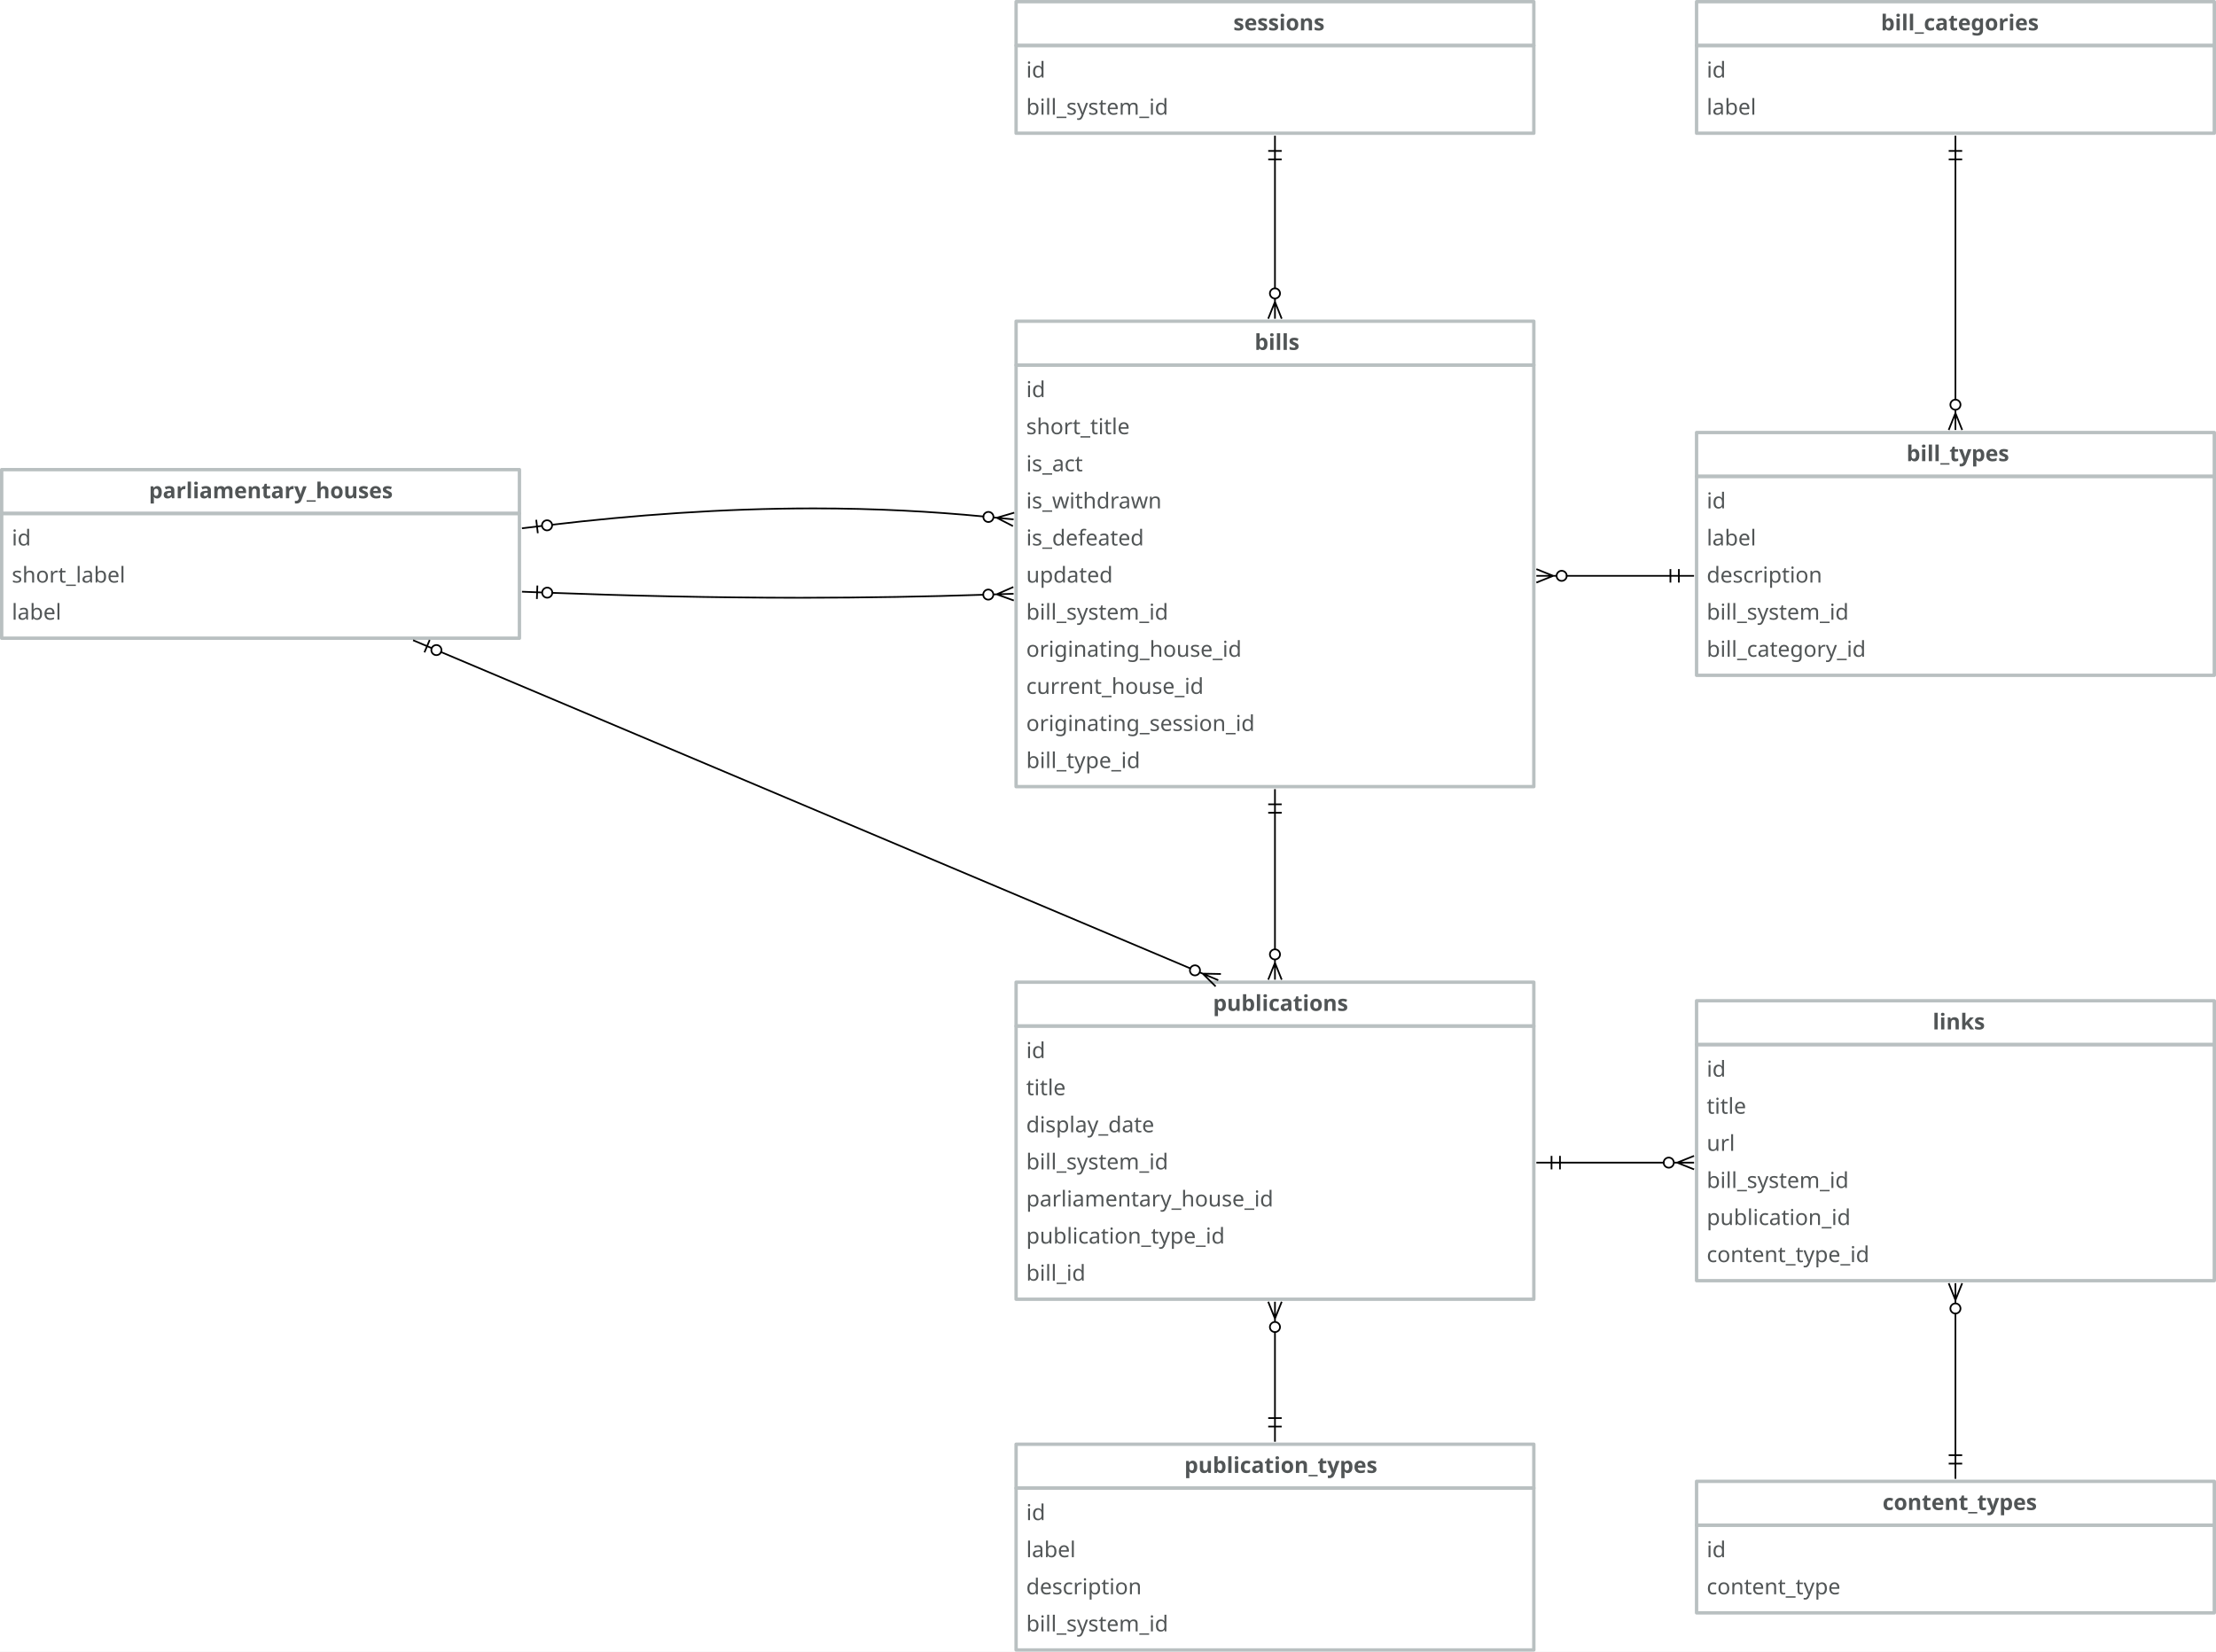
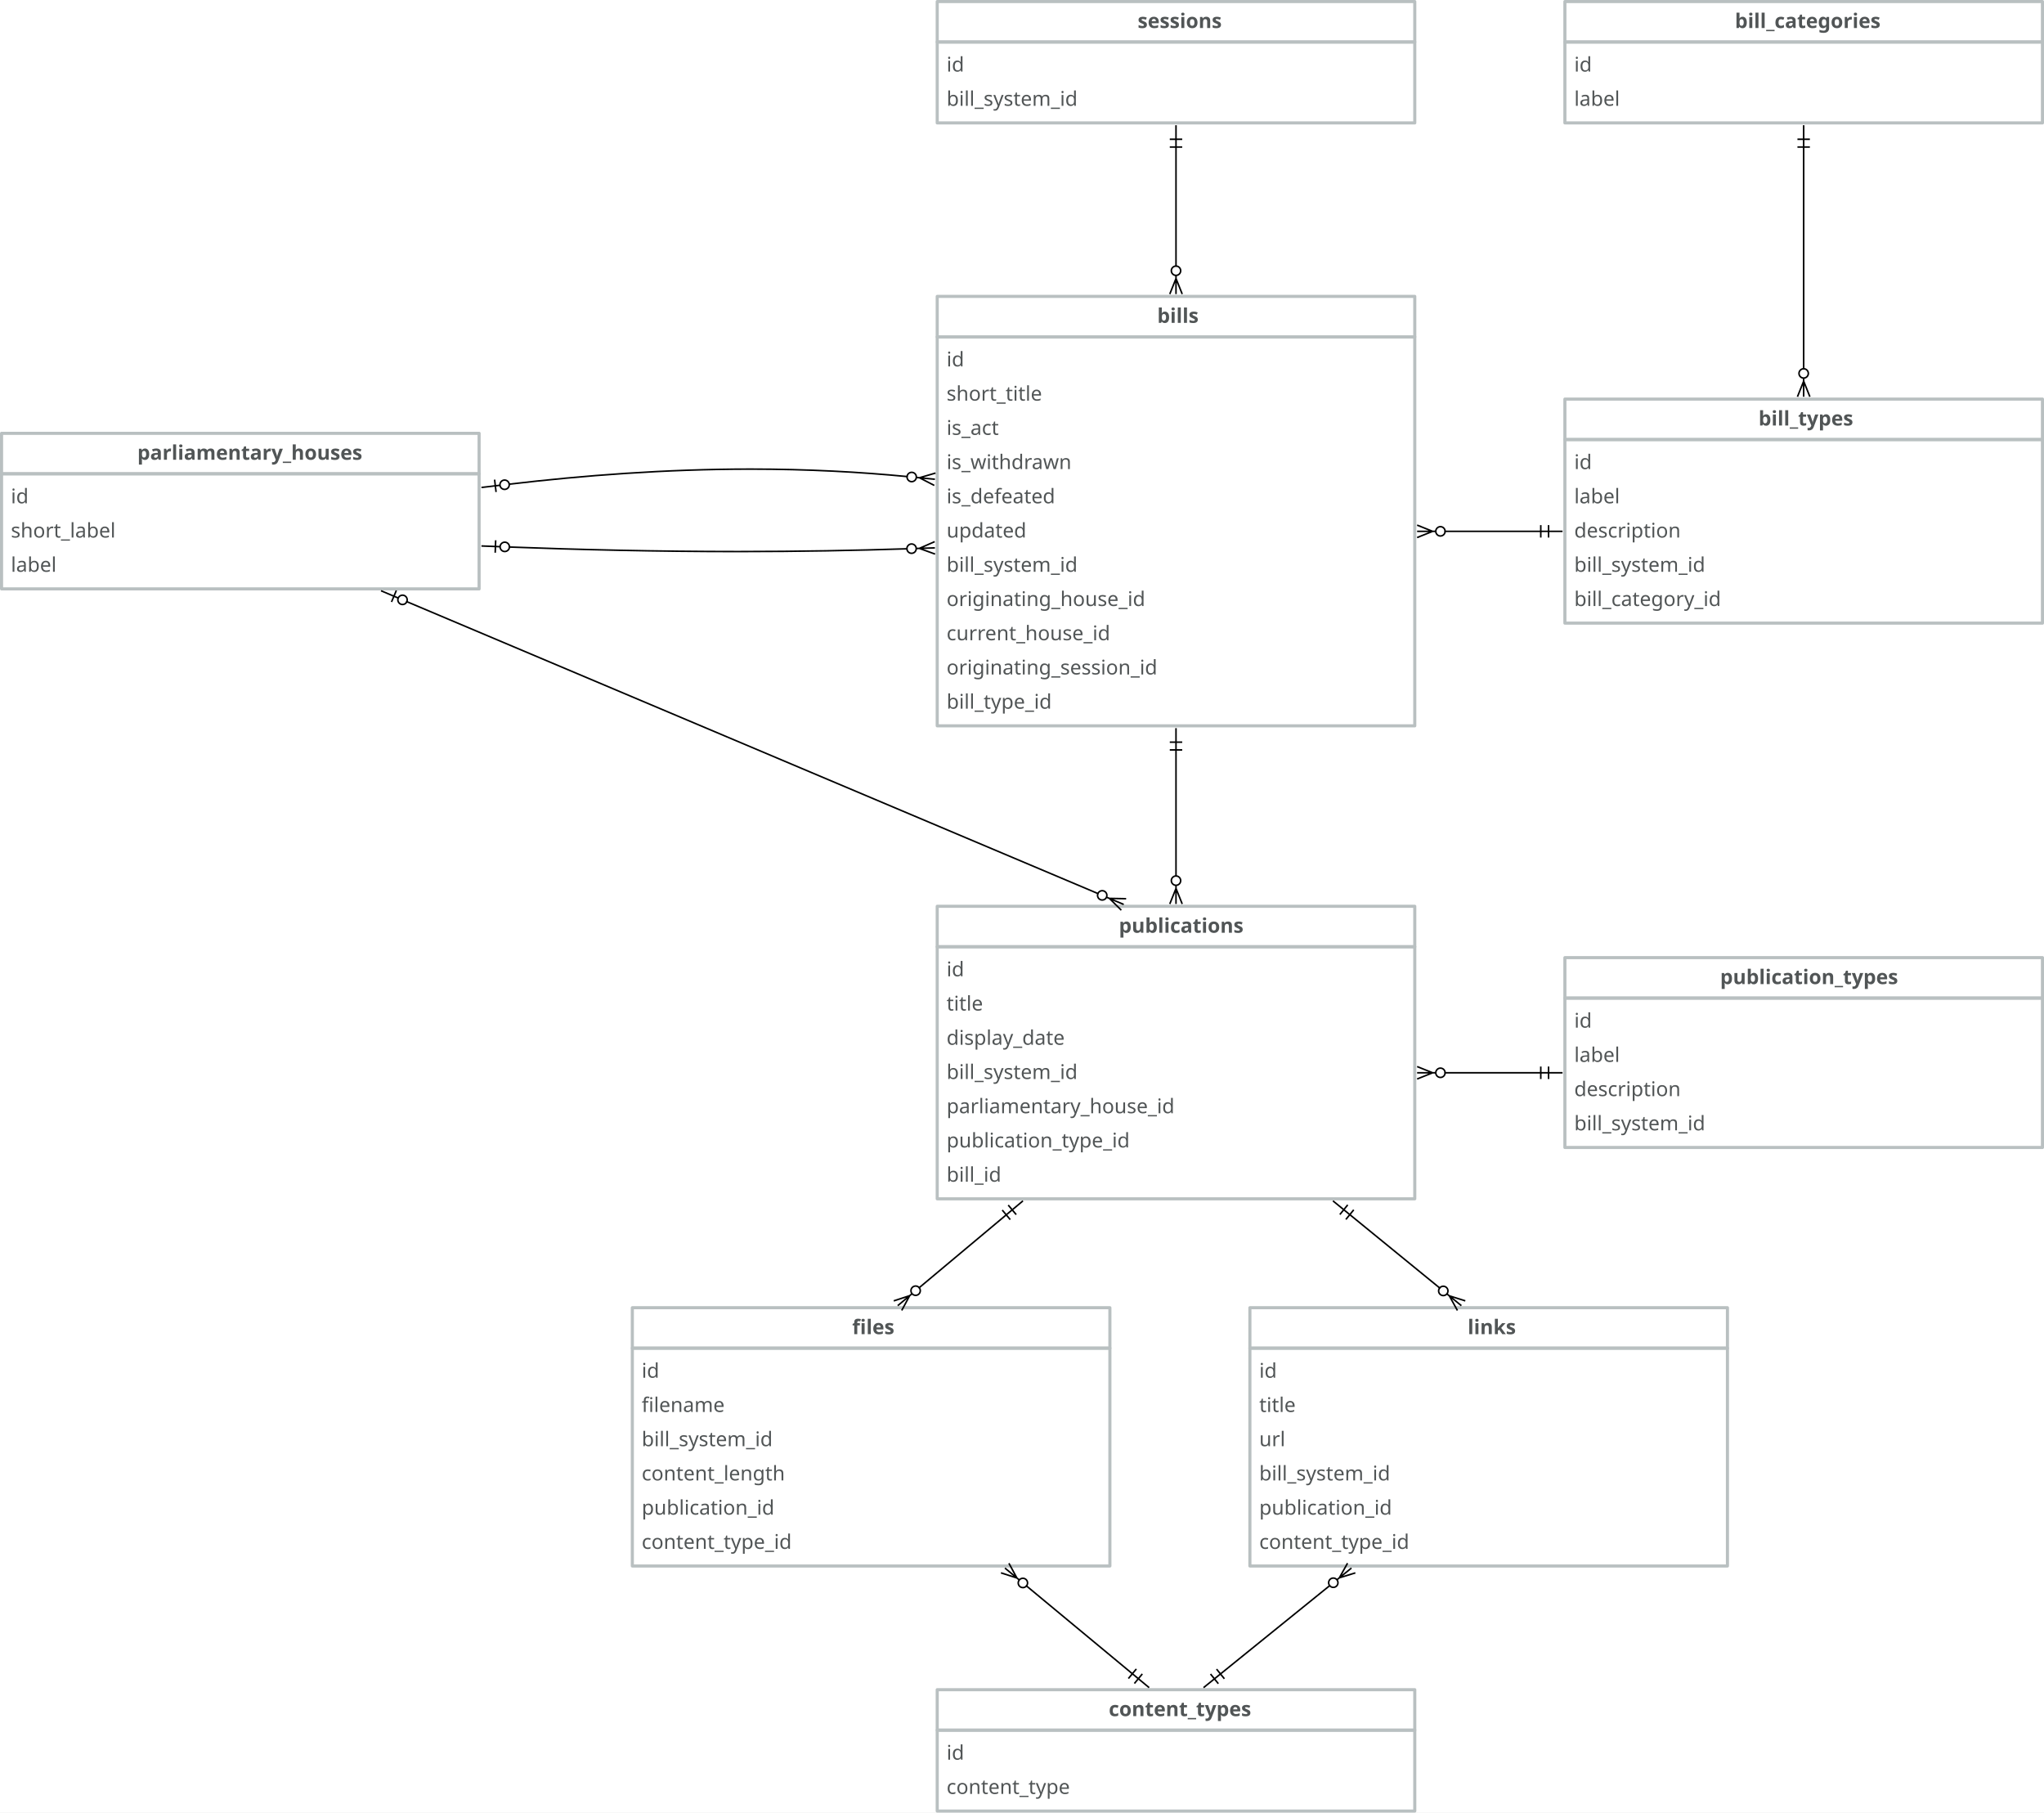
- <svg xmlns="http://www.w3.org/2000/svg" version="1.1" viewBox="-321.5 278.5 1314 979.5" width="1314" height="979.5">
+ <svg xmlns="http://www.w3.org/2000/svg" version="1.1" viewBox="-321.5 278.5 1314 1165" width="1314" height="1165">
  <defs>
    <marker orient="auto" overflow="visible" markerUnits="strokeWidth" id="CrowBall_Marker" stroke-linejoin="miter" stroke-miterlimit="10" viewBox="-1 -5 20 10" markerWidth="20" markerHeight="10" color="black">
      <g>
        <path d="M 18 0 L 6 0 M 18 4 L 8 0 L 18 -4 M .879 2.121 C -.293 .95 -.293 -.95 .879 -2.121 C 2.05 -3.293 3.95 -3.293 5.121 -2.121 C 6.293 -.95 6.293 .95 5.121 2.121 C 3.95 3.293 2.05 3.293 .879 2.121" fill="none" stroke="currentColor" stroke-width="1" />
      </g>
    </marker>
    <marker orient="auto" overflow="visible" markerUnits="strokeWidth" id="DoubleBar_Marker" stroke-linejoin="miter" stroke-miterlimit="10" viewBox="-15 -5 16 10" markerWidth="16" markerHeight="10" color="black">
      <g>
        <path d="M -14 0 L 0 0 M -5 -4 L -5 4 M 0 -4 L 0 4" fill="none" stroke="currentColor" stroke-width="1" />
      </g>
    </marker>
    <marker orient="auto" overflow="visible" markerUnits="strokeWidth" id="BarBall_Marker" stroke-linejoin="miter" stroke-miterlimit="10" viewBox="-19 -5 20 10" markerWidth="20" markerHeight="10" color="black">
      <g>
        <path d="M -18 0 L -6 0 M -9 -4 L -9 4 M -.879 -2.121 C .293 -.95 .293 .95 -.879 2.121 C -2.05 3.293 -3.95 3.293 -5.121 2.121 C -6.293 .95 -6.293 -.95 -5.121 -2.121 C -3.95 -3.293 -2.05 -3.293 -.879 -2.121" fill="none" stroke="currentColor" stroke-width="1" />
      </g>
    </marker>
  </defs>
  <g id="Canvas_1" stroke-opacity="1" fill="none" stroke-dasharray="none" fill-opacity="1" stroke="none">
-     <rect fill="white" x="-321.5" y="278.5" width="1314" height="979.5" />
+     <rect fill="white" x="-321.5" y="278.5" width="1314" height="1165" />
    <g id="Canvas_1_Layer_1">
      <g id="Group_2">
        <g id="Graphic_4">
-           <rect x="684.5" y="1183" width="307" height="52" stroke="#b9c0c1" stroke-linecap="round" stroke-linejoin="round" stroke-width="2" />
-           <text transform="translate(690.5 1189)" fill="#515556">
+           <rect x="281" y="1390.5" width="307" height="52" stroke="#b9c0c1" stroke-linecap="round" stroke-linejoin="round" stroke-width="2" />
+           <text transform="translate(287 1396.5)" fill="#515556">
            <tspan font-family="Avenir" font-size="13" fill="#515556" x="0" y="13">id</tspan>
            <tspan font-family="Avenir" font-size="13" fill="#515556" x="0" y="35">content_type</tspan>
          </text>
        </g>
        <g id="Graphic_3">
-           <rect x="684.5" y="1157" width="307" height="26" stroke="#b9c0c1" stroke-linecap="round" stroke-linejoin="round" stroke-width="2" />
-           <text transform="translate(690.5 1161)" fill="#515556">
+           <rect x="281" y="1364.5" width="307" height="26" stroke="#b9c0c1" stroke-linecap="round" stroke-linejoin="round" stroke-width="2" />
+           <text transform="translate(287 1368.5)" fill="#515556">
            <tspan font-family="Avenir" font-weight="bold" font-size="13" fill="#515556" x="104.288" y="13">content_types</tspan>
          </text>
        </g>
      </g>
      <g id="Group_5">
        <g id="Graphic_7">
-           <rect x="281" y="1161" width="307" height="96" stroke="#b9c0c1" stroke-linecap="round" stroke-linejoin="round" stroke-width="2" />
-           <text transform="translate(287 1167)" fill="#515556">
+           <rect x="684.5" y="920" width="307" height="96" stroke="#b9c0c1" stroke-linecap="round" stroke-linejoin="round" stroke-width="2" />
+           <text transform="translate(690.5 926)" fill="#515556">
            <tspan font-family="Avenir" font-size="13" fill="#515556" x="0" y="13">id</tspan>
            <tspan font-family="Avenir" font-size="13" fill="#515556" x="0" y="35">label</tspan>
            <tspan font-family="Avenir" font-size="13" fill="#515556" x="0" y="57">description</tspan>
            <tspan font-family="Avenir" font-size="13" fill="#515556" x="0" y="79">bill_system_id</tspan>
          </text>
        </g>
        <g id="Graphic_6">
-           <rect x="281" y="1135" width="307" height="26" stroke="#b9c0c1" stroke-linecap="round" stroke-linejoin="round" stroke-width="2" />
-           <text transform="translate(287 1139)" fill="#515556">
+           <rect x="684.5" y="894" width="307" height="26" stroke="#b9c0c1" stroke-linecap="round" stroke-linejoin="round" stroke-width="2" />
+           <text transform="translate(690.5 898)" fill="#515556">
            <tspan font-family="Avenir" font-weight="bold" font-size="13" fill="#515556" x="93.784" y="13">publication_types</tspan>
          </text>
        </g>
      </g>
      <g id="Group_8">
        <g id="Graphic_10">
          <rect x="684.5" y="305.5" width="307" height="52" stroke="#b9c0c1" stroke-linecap="round" stroke-linejoin="round" stroke-width="2" />
          <text transform="translate(690.5 311.5)" fill="#515556">
            <tspan font-family="Avenir" font-size="13" fill="#515556" x="0" y="13">id</tspan>
            <tspan font-family="Avenir" font-size="13" fill="#515556" x="0" y="35">label</tspan>
          </text>
        </g>
        <g id="Graphic_9">
          <rect x="684.5" y="279.5" width="307" height="26" stroke="#b9c0c1" stroke-linecap="round" stroke-linejoin="round" stroke-width="2" />
          <text transform="translate(690.5 283.5)" fill="#515556">
            <tspan font-family="Avenir" font-weight="bold" font-size="13" fill="#515556" x="103.3" y="13">bill_categories</tspan>
          </text>
        </g>
      </g>
      <g id="Group_11">
        <g id="Graphic_13">
          <rect x="684.5" y="561" width="307" height="118" stroke="#b9c0c1" stroke-linecap="round" stroke-linejoin="round" stroke-width="2" />
          <text transform="translate(690.5 567)" fill="#515556">
            <tspan font-family="Avenir" font-size="13" fill="#515556" x="0" y="13">id</tspan>
            <tspan font-family="Avenir" font-size="13" fill="#515556" x="0" y="35">label</tspan>
            <tspan font-family="Avenir" font-size="13" fill="#515556" x="0" y="57">description</tspan>
            <tspan font-family="Avenir" font-size="13" fill="#515556" x="0" y="79">bill_system_id</tspan>
            <tspan font-family="Avenir" font-size="13" fill="#515556" x="0" y="101">bill_category_id</tspan>
          </text>
        </g>
        <g id="Graphic_12">
          <rect x="684.5" y="535" width="307" height="26" stroke="#b9c0c1" stroke-linecap="round" stroke-linejoin="round" stroke-width="2" />
          <text transform="translate(690.5 539)" fill="#515556">
            <tspan font-family="Avenir" font-weight="bold" font-size="13" fill="#515556" x="118.465" y="13">bill_types</tspan>
          </text>
        </g>
      </g>
      <g id="Line_14">
        <line x1="838" y1="373" x2="838" y2="515.5" marker-end="url(#CrowBall_Marker)" marker-start="url(#DoubleBar_Marker)" stroke="black" stroke-linecap="round" stroke-linejoin="round" stroke-width="1" />
      </g>
      <g id="Group_15">
        <g id="Graphic_17">
          <rect x="281" y="305.5" width="307" height="52" stroke="#b9c0c1" stroke-linecap="round" stroke-linejoin="round" stroke-width="2" />
          <text transform="translate(287 311.5)" fill="#515556">
            <tspan font-family="Avenir" font-size="13" fill="#515556" x="0" y="13">id</tspan>
            <tspan font-family="Avenir" font-size="13" fill="#515556" x="0" y="35">bill_system_id</tspan>
          </text>
        </g>
        <g id="Graphic_16">
          <rect x="281" y="279.5" width="307" height="26" stroke="#b9c0c1" stroke-linecap="round" stroke-linejoin="round" stroke-width="2" />
          <text transform="translate(287 283.5)" fill="#515556">
            <tspan font-family="Avenir" font-weight="bold" font-size="13" fill="#515556" x="122.839" y="13">sessions</tspan>
          </text>
        </g>
      </g>
      <g id="Group_18">
        <g id="Graphic_20">
          <rect x="-320.5" y="583" width="307" height="74" stroke="#b9c0c1" stroke-linecap="round" stroke-linejoin="round" stroke-width="2" />
          <text transform="translate(-314.5 589)" fill="#515556">
            <tspan font-family="Avenir" font-size="13" fill="#515556" x="0" y="13">id</tspan>
            <tspan font-family="Avenir" font-size="13" fill="#515556" x="0" y="35">short_label</tspan>
            <tspan font-family="Avenir" font-size="13" fill="#515556" x="0" y="57">label</tspan>
          </text>
        </g>
        <g id="Graphic_19">
          <rect x="-320.5" y="557" width="307" height="26" stroke="#b9c0c1" stroke-linecap="round" stroke-linejoin="round" stroke-width="2" />
          <text transform="translate(-314.5 561)" fill="#515556">
            <tspan font-family="Avenir" font-weight="bold" font-size="13" fill="#515556" x="81.291" y="13">parliamentary_houses</tspan>
          </text>
        </g>
      </g>
      <g id="Group_21">
        <g id="Graphic_23">
          <rect x="281" y="495" width="307" height="250" stroke="#b9c0c1" stroke-linecap="round" stroke-linejoin="round" stroke-width="2" />
          <text transform="translate(287 501)" fill="#515556">
            <tspan font-family="Avenir" font-size="13" fill="#515556" x="0" y="13">id</tspan>
            <tspan font-family="Avenir" font-size="13" fill="#515556" x="0" y="35">short_title</tspan>
            <tspan font-family="Avenir" font-size="13" fill="#515556" x="0" y="57">is_act</tspan>
            <tspan font-family="Avenir" font-size="13" fill="#515556" x="0" y="79">is_withdrawn</tspan>
            <tspan font-family="Avenir" font-size="13" fill="#515556" x="0" y="101">is_defeated</tspan>
            <tspan font-family="Avenir" font-size="13" fill="#515556" x="0" y="123">updated</tspan>
            <tspan font-family="Avenir" font-size="13" fill="#515556" x="0" y="145">bill_system_id</tspan>
            <tspan font-family="Avenir" font-size="13" fill="#515556" x="0" y="167">originating_house_id</tspan>
            <tspan font-family="Avenir" font-size="13" fill="#515556" x="0" y="189">current_house_id</tspan>
            <tspan font-family="Avenir" font-size="13" fill="#515556" x="0" y="211">originating_session_id</tspan>
            <tspan font-family="Avenir" font-size="13" fill="#515556" x="0" y="233">bill_type_id</tspan>
          </text>
        </g>
        <g id="Graphic_22">
          <rect x="281" y="469" width="307" height="26" stroke="#b9c0c1" stroke-linecap="round" stroke-linejoin="round" stroke-width="2" />
          <text transform="translate(287 473)" fill="#515556">
            <tspan font-family="Avenir" font-weight="bold" font-size="13" fill="#515556" x="135.442" y="13">bills</tspan>
          </text>
        </g>
      </g>
      <g id="Line_24">
        <path d="M 5.868 589.693 C 53.084 584.109 106.384 580 161 580 C 197.793 580 231.448 581.865 261.605 584.789" marker-end="url(#CrowBall_Marker)" marker-start="url(#BarBall_Marker)" stroke="black" stroke-linecap="round" stroke-linejoin="round" stroke-width="1" />
      </g>
      <g id="Line_25">
        <path d="M 5.989 630.089 C 50.574 631.781 100.811 633 153 633 C 192.589 633 228.976 632.298 261.513 631.221" marker-end="url(#CrowBall_Marker)" marker-start="url(#BarBall_Marker)" stroke="black" stroke-linecap="round" stroke-linejoin="round" stroke-width="1" />
      </g>
      <g id="Line_26">
        <line x1="434.5" y1="373" x2="434.5" y2="449.5" marker-end="url(#CrowBall_Marker)" marker-start="url(#DoubleBar_Marker)" stroke="black" stroke-linecap="round" stroke-linejoin="round" stroke-width="1" />
      </g>
      <g id="Line_27">
        <line x1="669" y1="620" x2="607.5" y2="620" marker-end="url(#CrowBall_Marker)" marker-start="url(#DoubleBar_Marker)" stroke="black" stroke-linecap="round" stroke-linejoin="round" stroke-width="1" />
      </g>
      <g id="Group_28">
        <g id="Graphic_30">
          <rect x="281" y="887" width="307" height="162" stroke="#b9c0c1" stroke-linecap="round" stroke-linejoin="round" stroke-width="2" />
          <text transform="translate(287 893)" fill="#515556">
            <tspan font-family="Avenir" font-size="13" fill="#515556" x="0" y="13">id</tspan>
            <tspan font-family="Avenir" font-size="13" fill="#515556" x="0" y="35">title</tspan>
            <tspan font-family="Avenir" font-size="13" fill="#515556" x="0" y="57">display_date</tspan>
            <tspan font-family="Avenir" font-size="13" fill="#515556" x="0" y="79">bill_system_id</tspan>
            <tspan font-family="Avenir" font-size="13" fill="#515556" x="0" y="101">parliamentary_house_id</tspan>
            <tspan font-family="Avenir" font-size="13" fill="#515556" x="0" y="123">publication_type_id</tspan>
            <tspan font-family="Avenir" font-size="13" fill="#515556" x="0" y="145">bill_id</tspan>
          </text>
        </g>
        <g id="Graphic_29">
          <rect x="281" y="861" width="307" height="26" stroke="#b9c0c1" stroke-linecap="round" stroke-linejoin="round" stroke-width="2" />
          <text transform="translate(287 865)" fill="#515556">
            <tspan font-family="Avenir" font-weight="bold" font-size="13" fill="#515556" x="110.762" y="13">publications</tspan>
          </text>
        </g>
      </g>
      <g id="Line_31">
        <line x1="-59.969" y1="665.197" x2="384.304" y2="852.803" marker-end="url(#CrowBall_Marker)" marker-start="url(#BarBall_Marker)" stroke="black" stroke-linecap="round" stroke-linejoin="round" stroke-width="1" />
      </g>
      <g id="Line_32">
-         <line x1="434.5" y1="1119.5" x2="434.5" y2="1068.5" marker-end="url(#CrowBall_Marker)" marker-start="url(#DoubleBar_Marker)" stroke="black" stroke-linecap="round" stroke-linejoin="round" stroke-width="1" />
+         <line x1="669" y1="968" x2="607.5" y2="968" marker-end="url(#CrowBall_Marker)" marker-start="url(#DoubleBar_Marker)" stroke="black" stroke-linecap="round" stroke-linejoin="round" stroke-width="1" />
      </g>
      <g id="Line_33">
        <line x1="434.5" y1="760.5" x2="434.5" y2="841.5" marker-end="url(#CrowBall_Marker)" marker-start="url(#DoubleBar_Marker)" stroke="black" stroke-linecap="round" stroke-linejoin="round" stroke-width="1" />
      </g>
      <g id="Group_34">
        <g id="Graphic_36">
-           <rect x="684.5" y="898" width="307" height="140" stroke="#b9c0c1" stroke-linecap="round" stroke-linejoin="round" stroke-width="2" />
-           <text transform="translate(690.5 904)" fill="#515556">
+           <rect x="482" y="1145" width="307" height="140" stroke="#b9c0c1" stroke-linecap="round" stroke-linejoin="round" stroke-width="2" />
+           <text transform="translate(488 1151)" fill="#515556">
            <tspan font-family="Avenir" font-size="13" fill="#515556" x="0" y="13">id</tspan>
            <tspan font-family="Avenir" font-size="13" fill="#515556" x="0" y="35">title</tspan>
            <tspan font-family="Avenir" font-size="13" fill="#515556" x="0" y="57">url</tspan>
            <tspan font-family="Avenir" font-size="13" fill="#515556" x="0" y="79">bill_system_id</tspan>
            <tspan font-family="Avenir" font-size="13" fill="#515556" x="0" y="101">publication_id</tspan>
            <tspan font-family="Avenir" font-size="13" fill="#515556" x="0" y="123">content_type_id</tspan>
          </text>
        </g>
        <g id="Graphic_35">
-           <rect x="684.5" y="872" width="307" height="26" stroke="#b9c0c1" stroke-linecap="round" stroke-linejoin="round" stroke-width="2" />
-           <text transform="translate(690.5 876)" fill="#515556">
+           <rect x="482" y="1119" width="307" height="26" stroke="#b9c0c1" stroke-linecap="round" stroke-linejoin="round" stroke-width="2" />
+           <text transform="translate(488 1123)" fill="#515556">
            <tspan font-family="Avenir" font-weight="bold" font-size="13" fill="#515556" x="134.006" y="13">links</tspan>
          </text>
        </g>
      </g>
      <g id="Line_37">
-         <line x1="603.5" y1="968" x2="665" y2="968" marker-end="url(#CrowBall_Marker)" marker-start="url(#DoubleBar_Marker)" stroke="black" stroke-linecap="round" stroke-linejoin="round" stroke-width="1" />
+         <line x1="546.235" y1="1059.167" x2="604.007" y2="1106.304" marker-end="url(#CrowBall_Marker)" marker-start="url(#DoubleBar_Marker)" stroke="black" stroke-linecap="round" stroke-linejoin="round" stroke-width="1" />
      </g>
      <g id="Line_38">
-         <line x1="838" y1="1141.5" x2="838" y2="1057.5" marker-end="url(#CrowBall_Marker)" marker-start="url(#DoubleBar_Marker)" stroke="black" stroke-linecap="round" stroke-linejoin="round" stroke-width="1" />
+         <line x1="463.093" y1="1354.384" x2="533.292" y2="1297.631" marker-end="url(#CrowBall_Marker)" marker-start="url(#DoubleBar_Marker)" stroke="black" stroke-linecap="round" stroke-linejoin="round" stroke-width="1" />
+       </g>
+       <g id="Group_39">
+         <g id="Graphic_41">
+           <rect x="85" y="1145" width="307" height="140" stroke="#b9c0c1" stroke-linecap="round" stroke-linejoin="round" stroke-width="2" />
+           <text transform="translate(91 1151)" fill="#515556">
+             <tspan font-family="Avenir" font-size="13" fill="#515556" x="0" y="13">id</tspan>
+             <tspan font-family="Avenir" font-size="13" fill="#515556" x="0" y="35">filename</tspan>
+             <tspan font-family="Avenir" font-size="13" fill="#515556" x="0" y="57">bill_system_id</tspan>
+             <tspan font-family="Avenir" font-size="13" fill="#515556" x="0" y="79">content_length</tspan>
+             <tspan font-family="Avenir" font-size="13" fill="#515556" x="0" y="101">publication_id</tspan>
+             <tspan font-family="Avenir" font-size="13" fill="#515556" x="0" y="123">content_type_id</tspan>
+           </text>
+         </g>
+         <g id="Graphic_40">
+           <rect x="85" y="1119" width="307" height="26" stroke="#b9c0c1" stroke-linecap="round" stroke-linejoin="round" stroke-width="2" />
+           <text transform="translate(91 1123)" fill="#515556">
+             <tspan font-family="Avenir" font-weight="bold" font-size="13" fill="#515556" x="135.339" y="13">files</tspan>
+           </text>
+         </g>
+       </g>
+       <g id="Line_42">
+         <line x1="406.451" y1="1354.245" x2="338.379" y2="1297.808" marker-end="url(#CrowBall_Marker)" marker-start="url(#DoubleBar_Marker)" stroke="black" stroke-linecap="round" stroke-linejoin="round" stroke-width="1" />
+       </g>
+       <g id="Line_43">
+         <line x1="325.379" y1="1059.305" x2="269.42" y2="1106.128" marker-end="url(#CrowBall_Marker)" marker-start="url(#DoubleBar_Marker)" stroke="black" stroke-linecap="round" stroke-linejoin="round" stroke-width="1" />
      </g>
    </g>
  </g>
</svg>
